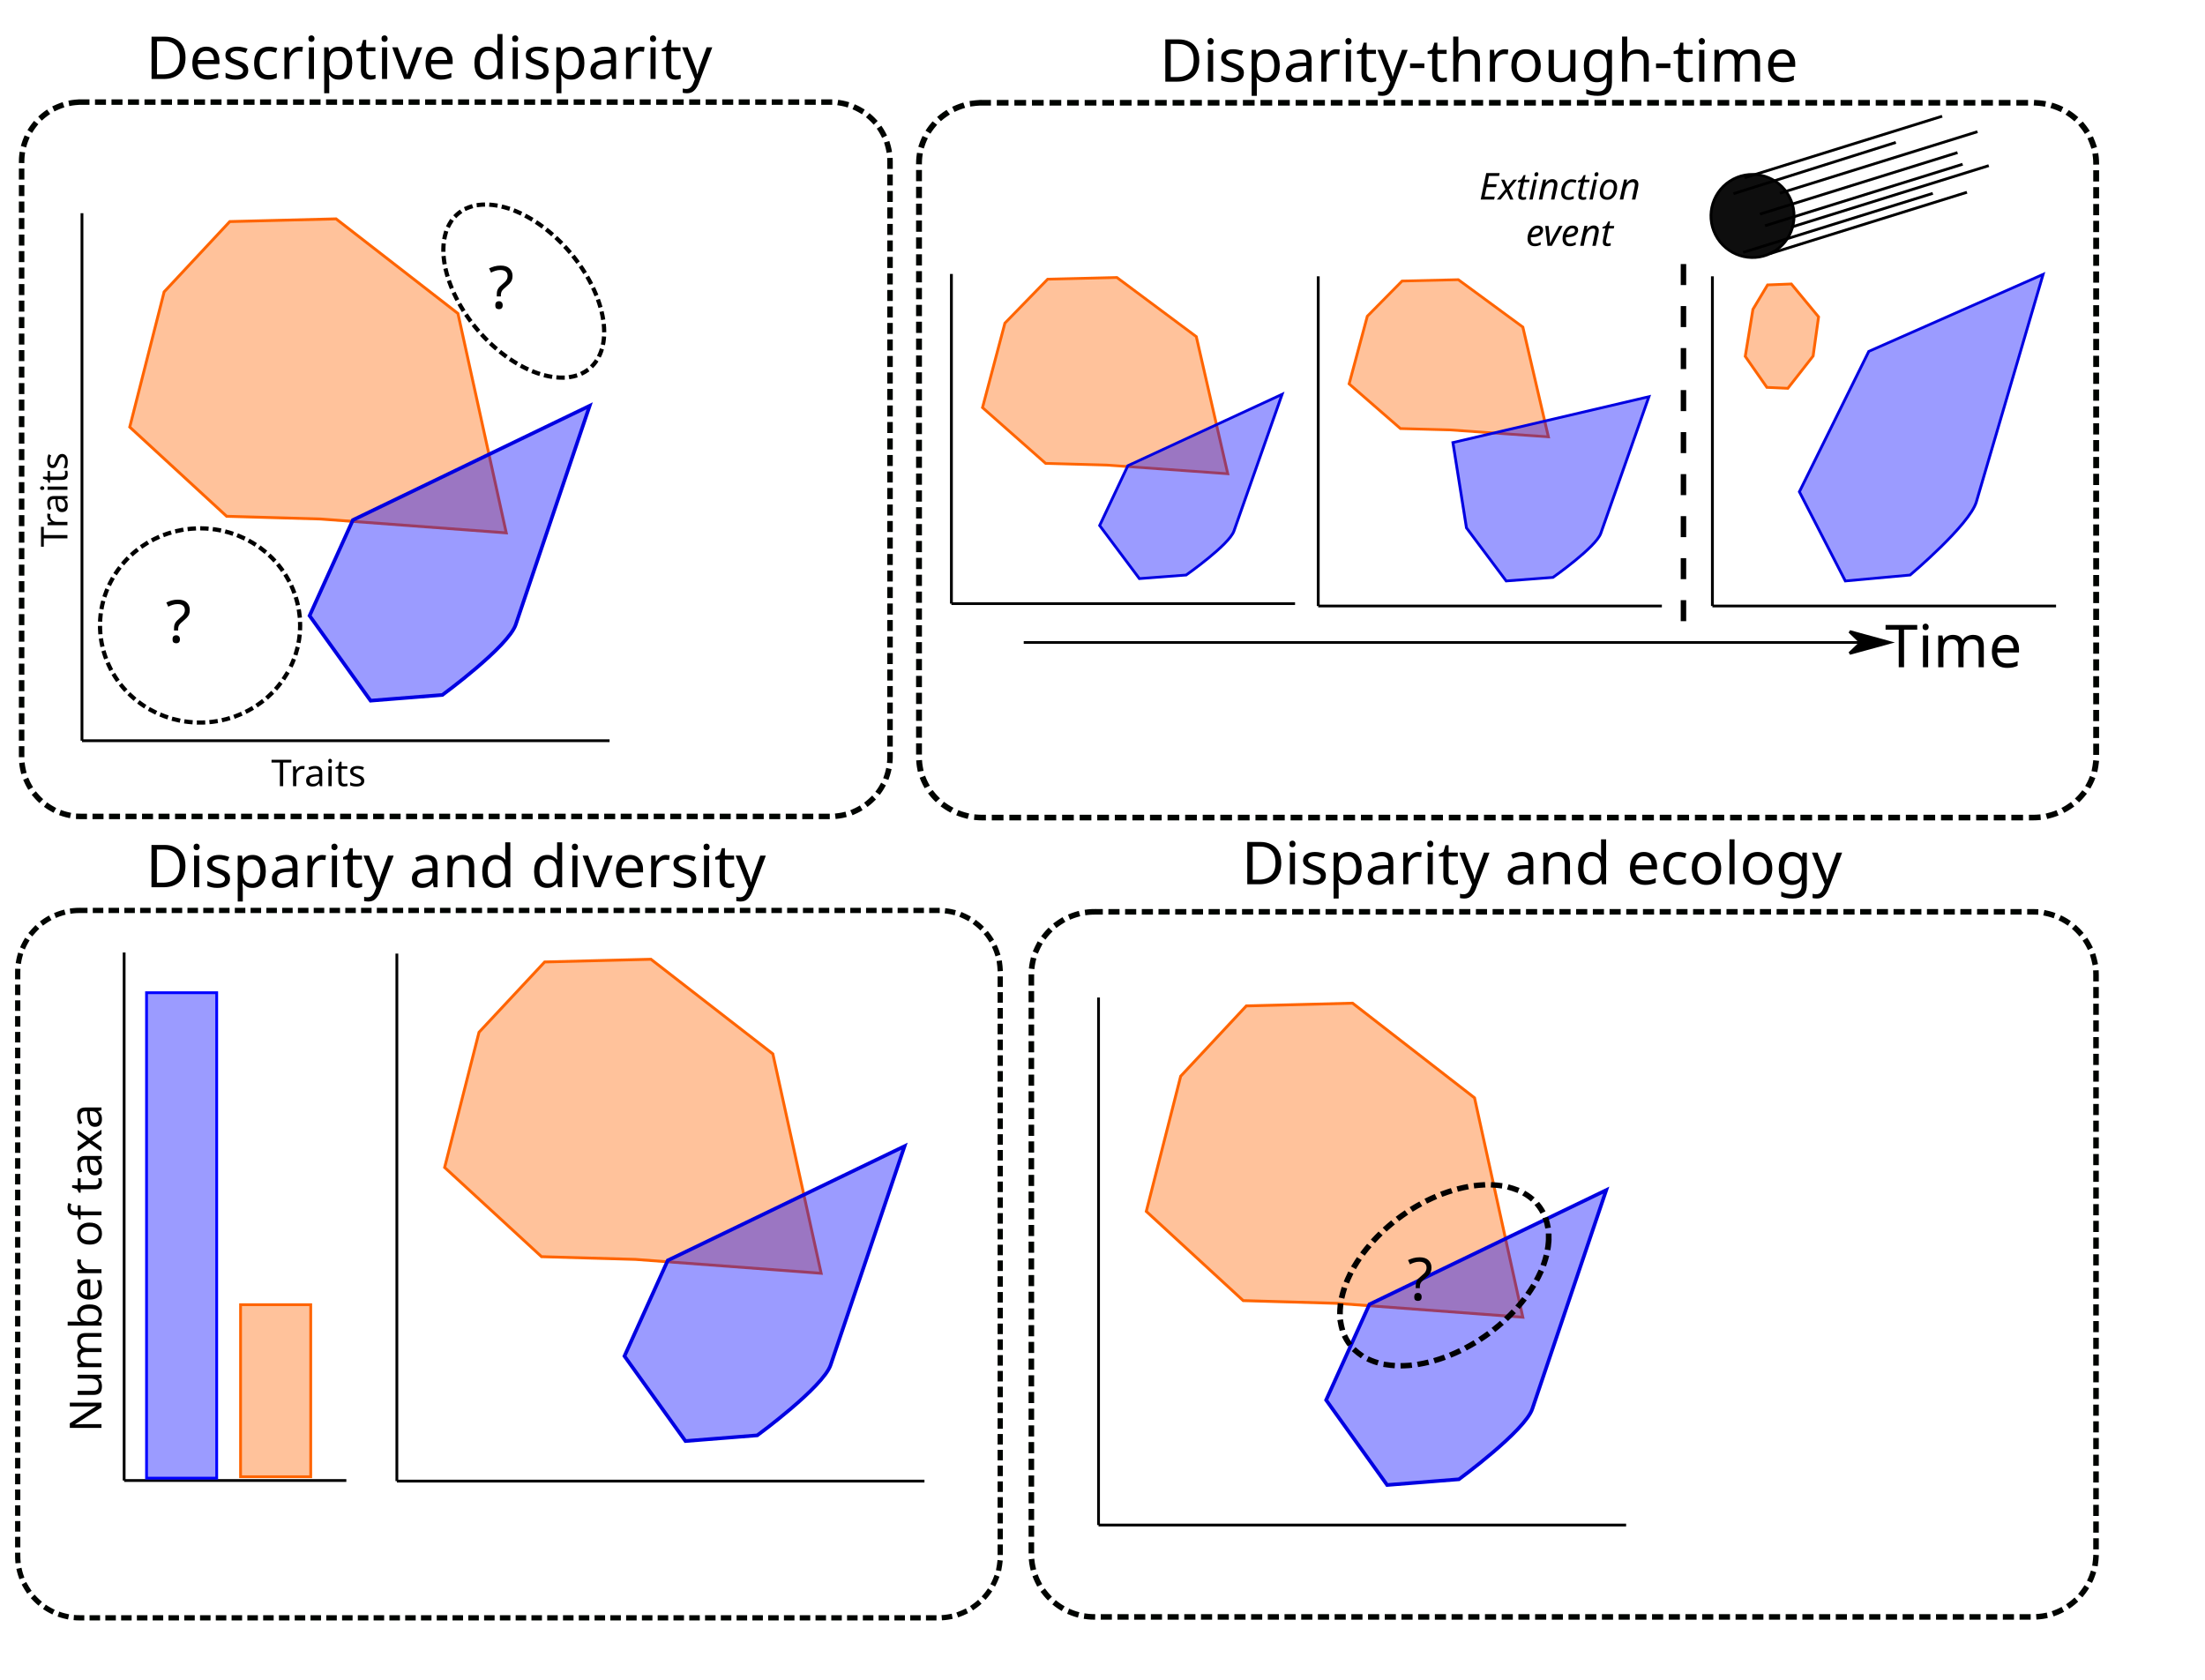
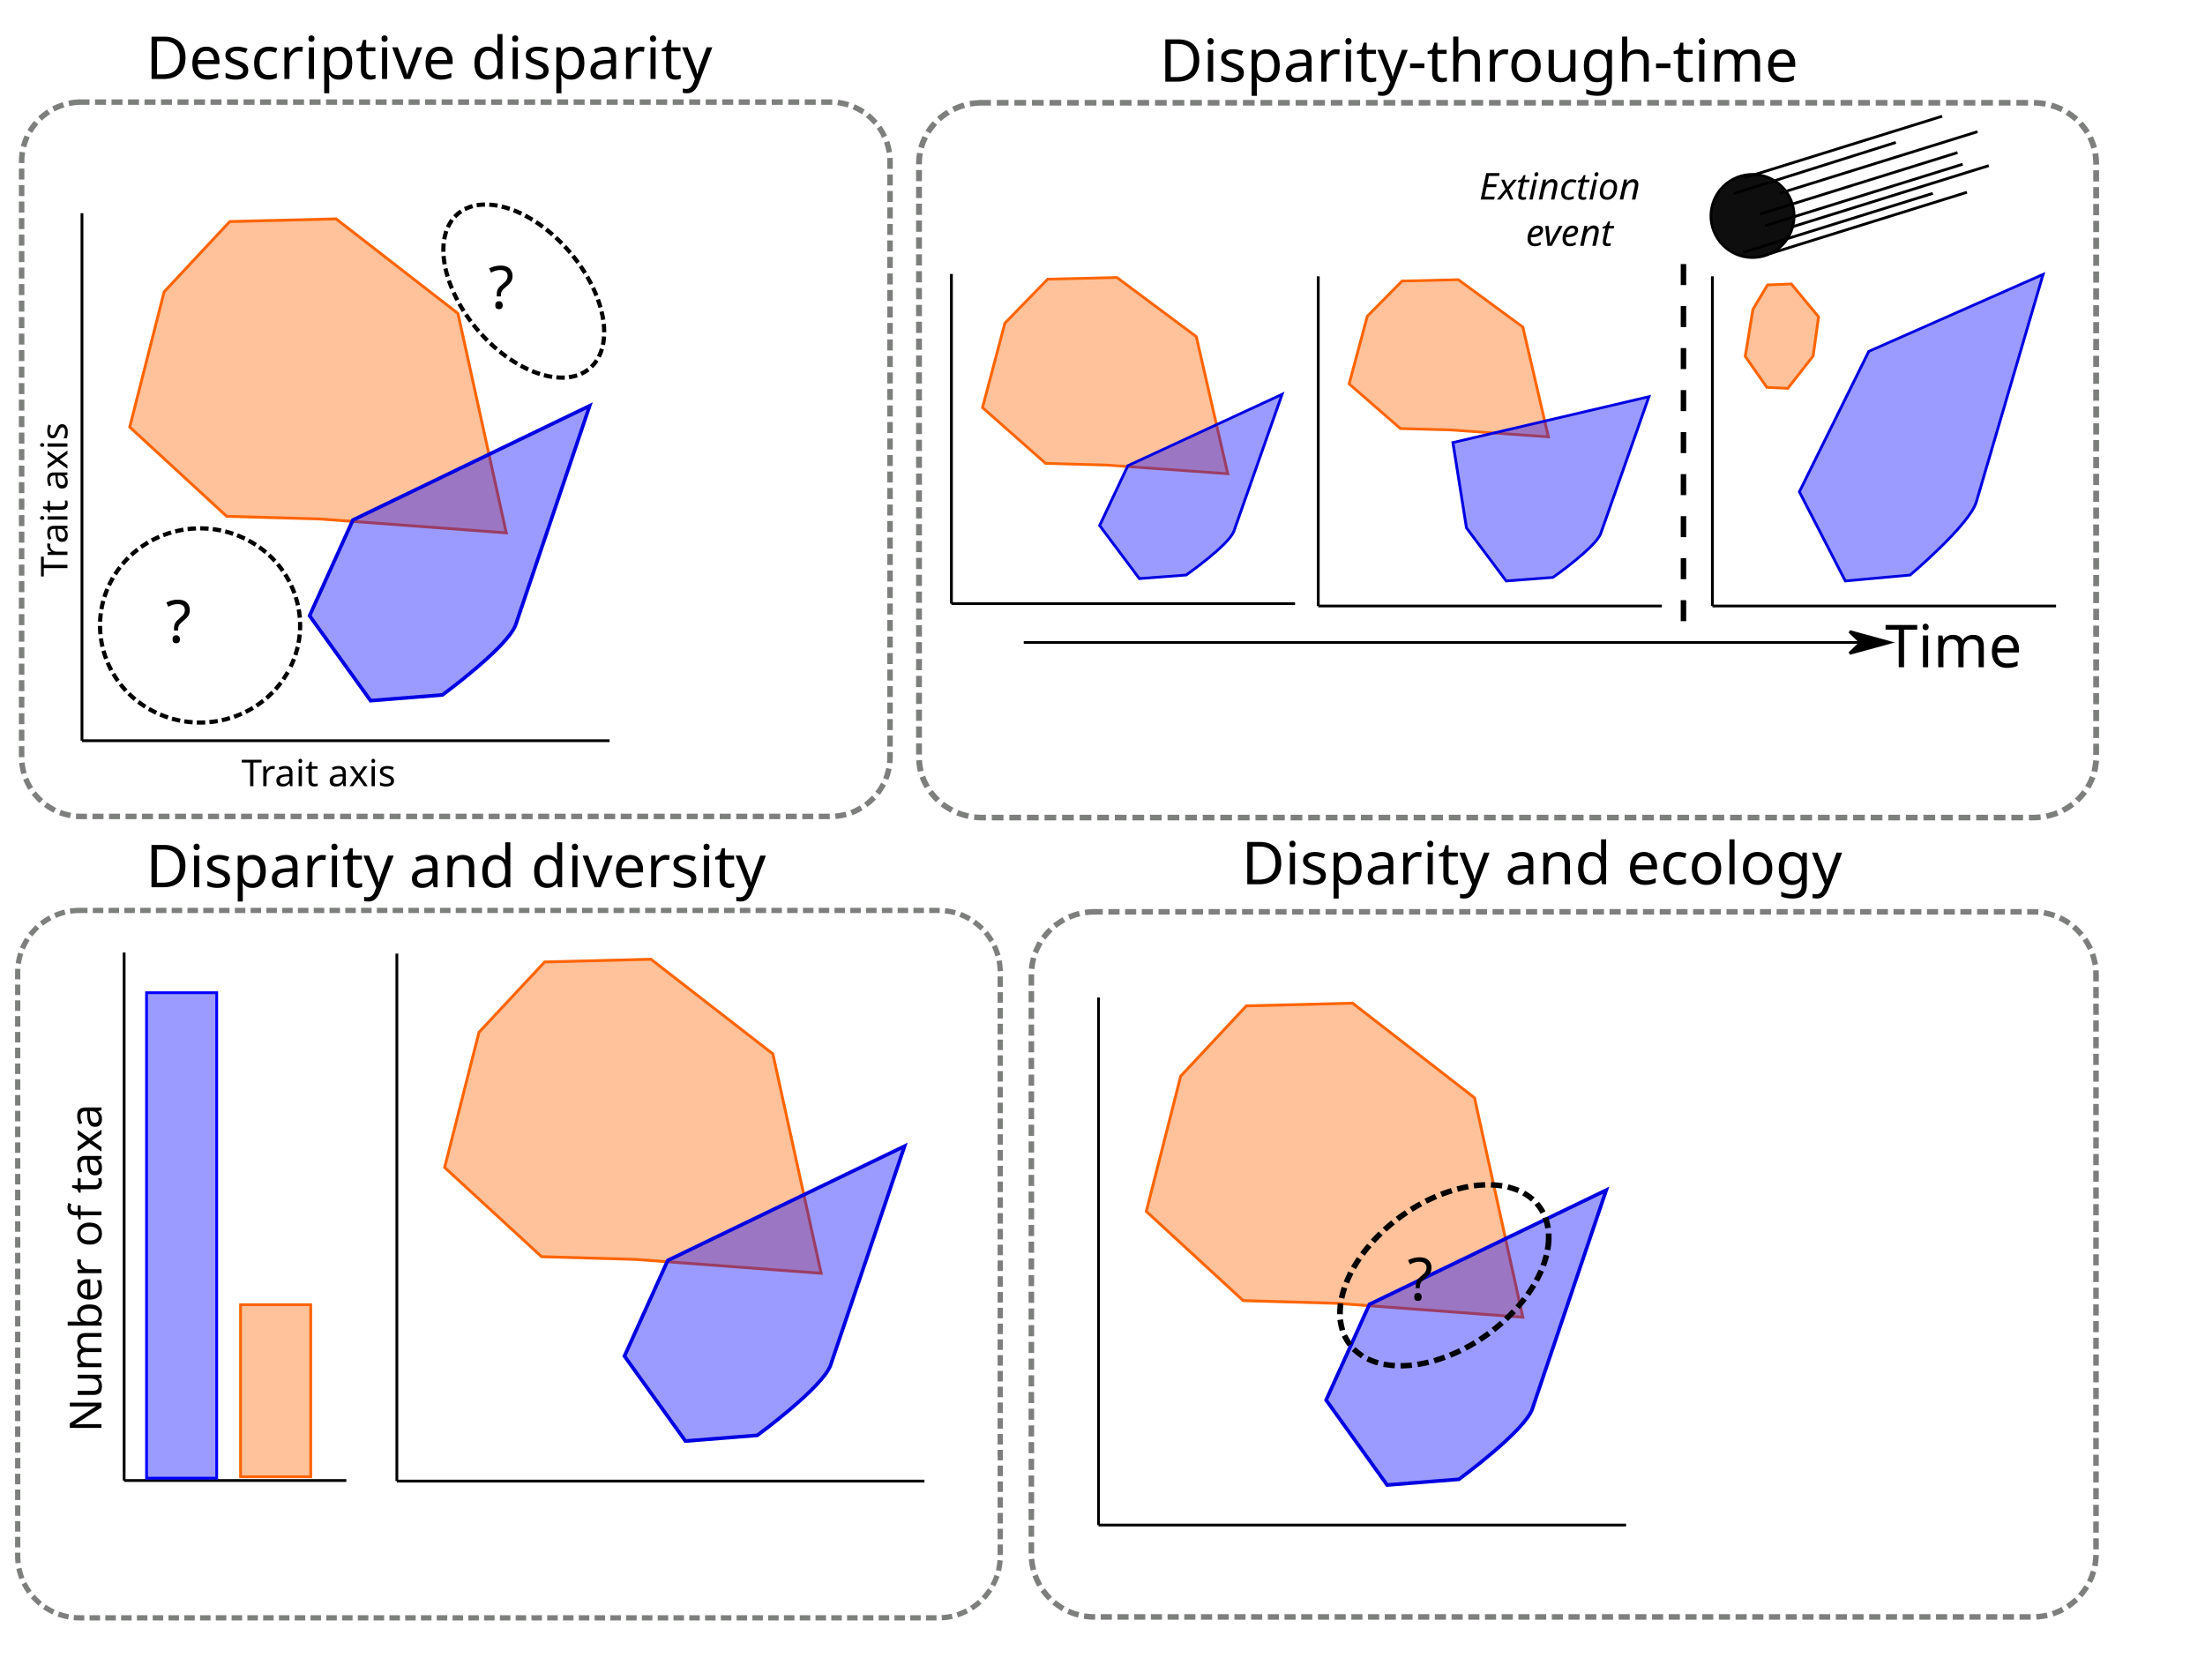
<svg xmlns="http://www.w3.org/2000/svg" width="210mm" height="160mm" viewBox="0 0 210 160" version="1.1" id="svg8">
  <defs id="defs2">
    <marker orient="auto" refY="0" refX="0" id="Arrow1Lend" style="overflow:visible">
      <path id="path1216" d="M 0,0 5,-5 -12.5,0 5,5 Z" style="fill:#000000;fill-opacity:1;fill-rule:evenodd;stroke:#000000;stroke-width:1pt;stroke-opacity:1" transform="matrix(-0.8,0,0,-0.8,-10,0)" />
    </marker>
  </defs>
  <g id="layer1" style="display:inline" transform="translate(0,-137)">
    <g id="g935" transform="translate(-5.55625,-11.67149)">
      <g transform="translate(-5.078121,5.61266)" id="g897">
        <g id="g836" transform="translate(-14.16529,101.8297)">
          <path id="path817" d="M 32.607,111.782 V 61.536" style="fill:none;fill-rule:evenodd;stroke:#000000;stroke-width:0.265px;stroke-linecap:butt;stroke-linejoin:miter;stroke-opacity:1" />
          <path id="path817-7" d="M 32.607,111.782 H 82.854" style="fill:none;fill-rule:evenodd;stroke:#000000;stroke-width:0.265px;stroke-linecap:butt;stroke-linejoin:miter;stroke-opacity:1" />
        </g>
        <path style="fill:#ff6400;fill-opacity:0.392;fill-rule:evenodd;stroke:#ff6400;stroke-width:0.274px;stroke-linecap:butt;stroke-linejoin:miter;stroke-opacity:1" d="m 26.266,170.859 -3.275,12.877 9.229,8.499 8.931,0.258 17.697,1.322 -4.598,-20.895 -11.611,-9.014 -10.122,0.258 z" id="path878" />
        <path style="fill:#0000ff;fill-opacity:0.392;fill-rule:evenodd;stroke:#0000e1;stroke-width:0.347px;stroke-linecap:butt;stroke-linejoin:miter;stroke-opacity:1" d="m 66.794,181.71 -22.552,10.881 -4.124,9.115 5.809,8.091 6.838,-0.544 c 0,0 6.276,-4.596 6.99,-6.707 7.039,-20.836 7.039,-20.836 7.039,-20.836 z" id="path890" />
      </g>
    </g>
    <g transform="matrix(0.7878351,0,0,0.7559202,147.0521,40.64982)" id="g935-8-76" />
    <text xml:space="preserve" style="font-style:normal;font-weight:normal;font-size:3.528px;line-height:125%;font-family:sans-serif;text-align:center;letter-spacing:0px;word-spacing:0px;text-anchor:middle;fill:#000000;fill-opacity:1;stroke:none;stroke-width:0.265px;stroke-linecap:butt;stroke-linejoin:miter;stroke-opacity:1" x="32.635" y="211.884" id="text2127">
-       <tspan id="tspan2125" x="32.635" y="211.884" style="stroke-width:0.265px">Traits</tspan>
+       <tspan id="tspan2125" x="32.635" y="211.884" style="stroke-width:0.265px">Trait axis</tspan>
    </text>
    <text xml:space="preserve" style="font-style:normal;font-weight:normal;font-size:3.528px;line-height:125%;font-family:sans-serif;text-align:center;letter-spacing:0px;word-spacing:0px;text-anchor:middle;display:inline;fill:#000000;fill-opacity:1;stroke:none;stroke-width:0.265px;stroke-linecap:butt;stroke-linejoin:miter;stroke-opacity:1" x="-182.3" y="6.42" id="text2127-4" transform="rotate(-90)">
-       <tspan id="tspan2125-1" x="-182.3" y="6.42" style="stroke-width:0.265px">Traits</tspan>
+       <tspan id="tspan2125-1" x="-182.3" y="6.42" style="stroke-width:0.265px">Trait axis</tspan>
    </text>
  </g>
  <g id="layer3" transform="translate(0,-137)" style="display:inline">
    <g transform="translate(28.66399,63.86472)" style="display:inline" id="g935-4">
      <g transform="translate(-5.639387,4.303039)" id="g897-6">
        <g id="g836-0" transform="translate(-14.16529,98.12551)">
          <g id="g1020" transform="translate(0.6199573,0.1870887)">
            <g transform="translate(-0.5345391,-0.8018086)" id="g1956">
              <path id="path817-3-3" d="M 2.878,112.34 V 62.047" style="display:inline;fill:none;fill-rule:evenodd;stroke:#000000;stroke-width:0.265;stroke-linecap:butt;stroke-linejoin:miter;stroke-miterlimit:4;stroke-dasharray:none;stroke-opacity:1" />
              <path id="path817-7-2-8" d="M 2.878,112.34 H 24.039" style="display:inline;fill:none;fill-rule:evenodd;stroke:#000000;stroke-width:0.265;stroke-linecap:butt;stroke-linejoin:miter;stroke-miterlimit:4;stroke-dasharray:none;stroke-opacity:1" />
            </g>
            <rect y="65.076" x="4.477" height="46.238" width="6.682" id="rect1958" style="opacity:1;fill:#0000ff;fill-opacity:0.392;stroke:#0000ff;stroke-width:0.265;stroke-linecap:square;stroke-linejoin:miter;stroke-miterlimit:4;stroke-dasharray:none;stroke-dashoffset:0;stroke-opacity:1" />
            <rect y="94.793" x="13.431" height="16.387" width="6.682" id="rect1958-1" style="display:inline;opacity:1;fill:#ff6400;fill-opacity:0.392;stroke:#ff6400;stroke-width:0.265;stroke-linecap:square;stroke-linejoin:miter;stroke-miterlimit:4;stroke-dasharray:none;stroke-dashoffset:0;stroke-opacity:1" />
          </g>
          <text xml:space="preserve" style="font-style:normal;font-weight:normal;font-size:3.528px;line-height:125%;font-family:sans-serif;text-align:center;letter-spacing:0px;word-spacing:0px;text-anchor:middle;fill:#000000;fill-opacity:1;stroke:none;stroke-width:0.265px;stroke-linecap:butt;stroke-linejoin:miter;stroke-opacity:1" x="-86.444" y="0.805" id="text1977" transform="rotate(-90)">
            <tspan id="tspan1975" x="-86.444" y="0.805" style="font-size:4.233px;stroke-width:0.265px">Number of taxa</tspan>
          </text>
          <text xml:space="preserve" style="font-style:normal;font-weight:normal;font-size:3.528px;line-height:125%;font-family:sans-serif;text-align:center;letter-spacing:0px;word-spacing:0px;text-anchor:middle;display:inline;fill:#000000;fill-opacity:1;stroke:none;stroke-width:0.265px;stroke-linecap:butt;stroke-linejoin:miter;stroke-opacity:1" x="39.591" y="55.221" id="text1981">
            <tspan id="tspan1979" x="39.591" y="55.221" style="font-size:5.644px;stroke-width:0.265px">Disparity and diversity</tspan>
          </text>
-           <rect style="opacity:1;fill:none;fill-opacity:0.392;stroke:#000400;stroke-width:0.501;stroke-linecap:square;stroke-linejoin:miter;stroke-miterlimit:4;stroke-dasharray:0.501, 1.002;stroke-dashoffset:0;stroke-opacity:1" id="rect2212" width="93.572" height="67.38" x="-7.173" y="57.424" ry="5.897" />
+           <rect style="opacity:1;fill:none;fill-opacity:0.392;stroke:#000400;stroke-width:0.501;stroke-linecap:square;stroke-linejoin:miter;stroke-miterlimit:4;stroke-dasharray:0.501, 1.002;stroke-dashoffset:0;stroke-opacity:0.508" id="rect2212" width="93.572" height="67.38" x="-7.173" y="57.424" ry="5.897" />
          <flowRoot xml:space="preserve" id="flowRoot2214" style="font-style:normal;font-weight:normal;font-size:13.333px;line-height:125%;font-family:sans-serif;text-align:center;letter-spacing:0px;word-spacing:0px;text-anchor:middle;fill:#000000;fill-opacity:1;stroke:none;stroke-width:1px;stroke-linecap:butt;stroke-linejoin:miter;stroke-opacity:1" transform="matrix(0.2645833,0,0,0.2645833,-5.304628,-166.4804)">
            <flowRegion id="flowRegion2216">
              <rect id="rect2218" width="272.943" height="45.255" x="32.527" y="1060.294" />
            </flowRegion>
            <flowPara id="flowPara2220" style="font-style:italic;font-variant:normal;font-weight:normal;font-stretch:normal;font-family:sans-serif;-inkscape-font-specification:'sans-serif Italic'">Is there a link between taxonomic diversity and disparity?</flowPara>
          </flowRoot>
        </g>
        <g id="g1013" transform="translate(-4.791746,1.870887)">
          <path style="display:inline;fill:none;fill-rule:evenodd;stroke:#000000;stroke-width:0.265px;stroke-linecap:butt;stroke-linejoin:miter;stroke-opacity:1" d="M 33.729,109.911 V 59.665" id="path817-3" transform="translate(-14.16529,98.12551)" />
          <path style="display:inline;fill:none;fill-rule:evenodd;stroke:#000000;stroke-width:0.265px;stroke-linecap:butt;stroke-linejoin:miter;stroke-opacity:1" d="M 33.729,109.911 H 83.976" id="path817-7-2" transform="translate(-14.16529,98.12551)" />
          <path id="path878-6" d="m 27.388,165.284 -3.275,12.877 9.229,8.499 8.931,0.258 17.697,1.322 -4.598,-20.895 -11.611,-9.014 -10.122,0.258 z" style="fill:#ff6400;fill-opacity:0.392;fill-rule:evenodd;stroke:#ff6400;stroke-width:0.274px;stroke-linecap:butt;stroke-linejoin:miter;stroke-opacity:1" />
          <path id="path890-9" d="m 67.916,176.135 -22.552,10.881 -4.124,9.115 5.809,8.091 6.838,-0.544 c 0,0 6.276,-4.596 6.99,-6.707 7.039,-20.836 7.039,-20.836 7.039,-20.836 z" style="fill:#0000ff;fill-opacity:0.392;fill-rule:evenodd;stroke:#0000e1;stroke-width:0.347px;stroke-linecap:butt;stroke-linejoin:miter;stroke-opacity:1" />
        </g>
      </g>
    </g>
  </g>
  <g id="g1855" style="display:inline" transform="translate(0,-137)">
    <g id="g1835" transform="matrix(0.7878351,0,0,0.7559202,147.0521,40.64982)" />
    <path d="m 27.306,201.2 a 9.528,9.248 0 0 1 -12.955,3.418 9.528,9.248 0 0 1 -3.617,-12.549 9.528,9.248 0 0 1 12.903,-3.602 9.528,9.248 0 0 1 3.805,12.496" id="path1837" style="display:inline;opacity:1;fill:none;fill-opacity:0.943;stroke:#000000;stroke-width:0.4;stroke-linecap:square;stroke-linejoin:miter;stroke-miterlimit:4;stroke-dasharray:0.4, 0.8;stroke-dashoffset:0;stroke-opacity:1" />
    <path d="m 74.222,-152.731 a 5.744,9.674 0 0 1 -7.81,3.576 5.744,9.674 0 0 1 -2.18,-13.128 5.744,9.674 0 0 1 7.778,-3.768 5.744,9.674 0 0 1 2.294,13.073" id="path1839" style="display:inline;opacity:1;fill:none;fill-opacity:0.943;stroke:#000000;stroke-width:0.4;stroke-linecap:square;stroke-linejoin:miter;stroke-miterlimit:4;stroke-dasharray:0.4, 0.8;stroke-dashoffset:0;stroke-opacity:1" transform="rotate(139.4279)" />
    <text id="text1845" y="198.193" x="19.294" style="font-style:normal;font-weight:normal;font-size:3.528px;line-height:125%;font-family:sans-serif;text-align:center;letter-spacing:0px;word-spacing:0px;text-anchor:middle;fill:#000000;fill-opacity:1;stroke:none;stroke-width:0.265px;stroke-linecap:butt;stroke-linejoin:miter;stroke-opacity:1" xml:space="preserve">
      <tspan style="font-size:5.644px;stroke-width:0.265px" y="198.193" x="19.294" id="tspan1843">?</tspan>
    </text>
    <text id="text1849" y="166.377" x="50.032" style="font-style:normal;font-weight:normal;font-size:3.528px;line-height:125%;font-family:sans-serif;text-align:center;letter-spacing:0px;word-spacing:0px;text-anchor:middle;fill:#000000;fill-opacity:1;stroke:none;stroke-width:0.265px;stroke-linecap:butt;stroke-linejoin:miter;stroke-opacity:1" xml:space="preserve">
      <tspan style="font-size:5.644px;stroke-width:0.265px" y="166.377" x="50.032" id="tspan1847">?</tspan>
    </text>
-     <rect style="opacity:1;fill:none;fill-opacity:0.392;stroke:#000400;stroke-width:0.524;stroke-linecap:square;stroke-linejoin:miter;stroke-miterlimit:4;stroke-dasharray:0.524, 1.048;stroke-dashoffset:0;stroke-opacity:1" id="rect2119" width="82.706" height="68.04" x="2.059" y="146.725" ry="5.677" />
+     <rect style="opacity:1;fill:none;fill-opacity:0.392;stroke:#000400;stroke-width:0.524;stroke-linecap:square;stroke-linejoin:miter;stroke-miterlimit:4;stroke-dasharray:0.524, 1.048;stroke-dashoffset:0;stroke-opacity:0.508" id="rect2119" width="82.706" height="68.04" x="2.059" y="146.725" ry="5.677" />
    <text xml:space="preserve" style="font-style:normal;font-weight:normal;font-size:3.528px;line-height:125%;font-family:sans-serif;text-align:center;letter-spacing:0px;word-spacing:0px;text-anchor:middle;display:inline;fill:#000000;fill-opacity:1;stroke:none;stroke-width:0.265px;stroke-linecap:butt;stroke-linejoin:miter;stroke-opacity:1" x="43.157" y="144.525" id="text2123-8">
      <tspan id="tspan2121-8" x="43.157" y="144.525" style="font-size:5.644px;stroke-width:0.265px">Descriptive disparity</tspan>
    </text>
    <flowRoot xml:space="preserve" id="flowRoot2147-3" style="font-style:normal;font-weight:normal;font-size:13.333px;line-height:125%;font-family:sans-serif;text-align:center;letter-spacing:0px;word-spacing:0px;text-anchor:middle;display:inline;fill:#000000;fill-opacity:1;stroke:none;stroke-width:1px;stroke-linecap:butt;stroke-linejoin:miter;stroke-opacity:1" transform="matrix(0.2645833,0,0,0.2645833,-1.118927,1.167313)">
      <flowRegion id="flowRegion2149-5">
        <rect id="rect2151-2" width="92" height="170" x="228" y="610.52" />
      </flowRegion>
      <flowPara id="flowPara2153-2" style="font-style:italic;font-variant:normal;font-weight:normal;font-stretch:normal;font-family:sans-serif;-inkscape-font-specification:'sans-serif Italic'">Do the two groups have a different disparity?</flowPara>
      <flowPara id="flowPara2157-6" style="font-style:italic;font-variant:normal;font-weight:normal;font-stretch:normal;font-family:sans-serif;-inkscape-font-specification:'sans-serif Italic'">Why are there no taxa in some regions (circled)?</flowPara>
    </flowRoot>
  </g>
  <g id="layer5" transform="translate(28.66399,-74.25781)" style="display:inline">
    <g transform="translate(62.59466,0.2938991)" style="display:inline" id="g935-5">
      <g transform="translate(-5.078121,5.61266)" id="g897-35">
        <g id="g836-4" transform="translate(-14.16529,101.8297)">
          <path id="path817-36" d="M 32.607,111.782 V 61.536" style="fill:none;fill-rule:evenodd;stroke:#000000;stroke-width:0.265px;stroke-linecap:butt;stroke-linejoin:miter;stroke-opacity:1" />
          <path id="path817-7-59" d="M 32.607,111.782 H 82.854" style="fill:none;fill-rule:evenodd;stroke:#000000;stroke-width:0.265px;stroke-linecap:butt;stroke-linejoin:miter;stroke-opacity:1" />
        </g>
        <path style="fill:#ff6400;fill-opacity:0.392;fill-rule:evenodd;stroke:#ff6400;stroke-width:0.274px;stroke-linecap:butt;stroke-linejoin:miter;stroke-opacity:1" d="m 26.266,170.859 -3.275,12.877 9.229,8.499 8.931,0.258 17.697,1.322 -4.598,-20.895 -11.611,-9.014 -10.122,0.258 z" id="path878-5" />
        <path style="fill:#0000ff;fill-opacity:0.392;fill-rule:evenodd;stroke:#0000e1;stroke-width:0.347px;stroke-linecap:butt;stroke-linejoin:miter;stroke-opacity:1" d="m 66.794,181.71 -22.552,10.881 -4.124,9.115 5.809,8.091 6.838,-0.544 c 0,0 6.276,-4.596 6.99,-6.707 7.039,-20.836 7.039,-20.836 7.039,-20.836 z" id="path890-4" />
      </g>
    </g>
    <path transform="matrix(0.795082,-0.606502,0.6440191,0.7650094,0,0)" d="m -33.142,225.411 a 11.15,6.981 0 0 1 -15.161,2.581 11.15,6.981 0 0 1 -4.232,-9.473 11.15,6.981 0 0 1 15.099,-2.719 11.15,6.981 0 0 1 4.453,9.433" id="path1841" style="display:inline;opacity:1;fill:none;fill-opacity:0.943;stroke:#000000;stroke-width:0.529;stroke-linecap:square;stroke-linejoin:miter;stroke-miterlimit:4;stroke-dasharray:0.529, 1.059;stroke-dashoffset:0;stroke-opacity:1" />
    <text id="text1853" y="198.091" x="108.89" style="font-style:normal;font-weight:normal;font-size:3.528px;line-height:125%;font-family:sans-serif;text-align:center;letter-spacing:0px;word-spacing:0px;text-anchor:middle;fill:#000000;fill-opacity:1;stroke:none;stroke-width:0.265px;stroke-linecap:butt;stroke-linejoin:miter;stroke-opacity:1" xml:space="preserve">
      <tspan style="font-size:5.644px;stroke-width:0.265px" y="198.091" x="108.89" id="tspan1851">?</tspan>
    </text>
    <text xml:space="preserve" style="font-style:normal;font-weight:normal;font-size:3.528px;line-height:125%;font-family:sans-serif;text-align:center;letter-spacing:0px;word-spacing:0px;text-anchor:middle;fill:#000000;fill-opacity:1;stroke:none;stroke-width:0.265px;stroke-linecap:butt;stroke-linejoin:miter;stroke-opacity:1" x="120.472" y="158.487" id="text2042">
      <tspan id="tspan2040" x="120.472" y="158.487" style="font-size:5.644px;stroke-width:0.265px">Disparity and ecology</tspan>
    </text>
-     <rect style="opacity:1;fill:none;fill-opacity:0.392;stroke:#000400;stroke-width:0.53;stroke-linecap:square;stroke-linejoin:miter;stroke-miterlimit:4;stroke-dasharray:0.53, 1.061;stroke-dashoffset:0;stroke-opacity:1" id="rect2222" width="101.397" height="67.16" x="69.56" y="161.109" ry="6.011" />
+     <rect style="opacity:1;fill:none;fill-opacity:0.392;stroke:#000400;stroke-width:0.53;stroke-linecap:square;stroke-linejoin:miter;stroke-miterlimit:4;stroke-dasharray:0.53, 1.061;stroke-dashoffset:0;stroke-opacity:0.508" id="rect2222" width="101.397" height="67.16" x="69.56" y="161.109" ry="6.011" />
    <flowRoot xml:space="preserve" id="flowRoot2224" style="font-style:italic;font-variant:normal;font-weight:normal;font-stretch:normal;font-size:13.333px;line-height:125%;font-family:sans-serif;-inkscape-font-specification:'sans-serif Italic';text-align:center;letter-spacing:0px;word-spacing:0px;text-anchor:middle;fill:#000000;fill-opacity:1;stroke:none;stroke-width:1px;stroke-linecap:butt;stroke-linejoin:miter;stroke-opacity:1" transform="matrix(0.2645833,0,0,0.2645833,-32.58734,-53.38776)">
      <flowRegion id="flowRegion2226" style="font-style:italic;font-variant:normal;font-weight:normal;font-stretch:normal;font-family:sans-serif;-inkscape-font-specification:'sans-serif Italic'">
        <rect id="rect2228" width="137.179" height="189.505" x="612.354" y="896.246" style="font-style:italic;font-variant:normal;font-weight:normal;font-stretch:normal;font-family:sans-serif;-inkscape-font-specification:'sans-serif Italic'" />
      </flowRegion>
      <flowPara id="flowPara2230">How much do the groups overlap?</flowPara>
      <flowPara id="flowPara2232">How are the two groups interacting?</flowPara>
    </flowRoot>
  </g>
  <g id="layer2" transform="matrix(0.7878351,0,0,0.7559202,147.0521,-96.35018)" style="display:inline">
    <g transform="matrix(0.8267682,0,0,0.8267682,-82.69108,22.27421)" id="g935-8" style="stroke-width:0.041;stroke-miterlimit:4;stroke-dasharray:none">
      <g transform="translate(-5.078121,5.61266)" id="g897-3" style="stroke-width:0.041;stroke-miterlimit:4;stroke-dasharray:none">
        <g id="g836-9" transform="translate(-14.16529,101.8297)" style="stroke-width:0.041;stroke-miterlimit:4;stroke-dasharray:none">
          <path id="path817-0" d="M 32.607,111.782 V 61.536" style="fill:none;fill-rule:evenodd;stroke:#000000;stroke-width:0.415;stroke-linecap:butt;stroke-linejoin:miter;stroke-miterlimit:4;stroke-dasharray:none;stroke-opacity:1" />
          <path id="path817-7-5" d="M 32.607,111.782 H 82.854" style="fill:none;fill-rule:evenodd;stroke:#000000;stroke-width:0.415;stroke-linecap:butt;stroke-linejoin:miter;stroke-miterlimit:4;stroke-dasharray:none;stroke-opacity:1" />
        </g>
        <path style="fill:#ff6400;fill-opacity:0.392;fill-rule:evenodd;stroke:#ff6400;stroke-width:0.415;stroke-linecap:butt;stroke-linejoin:miter;stroke-miterlimit:4;stroke-dasharray:none;stroke-opacity:1" d="m 26.266,170.859 -3.275,12.877 9.229,8.499 8.931,0.258 17.697,1.322 -4.598,-20.895 -11.611,-9.014 -10.122,0.258 z" id="path878-2" />
        <path style="fill:#0000ff;fill-opacity:0.392;fill-rule:evenodd;stroke:#0000e1;stroke-width:0.415;stroke-linecap:butt;stroke-linejoin:miter;stroke-miterlimit:4;stroke-dasharray:none;stroke-opacity:1" d="m 66.794,181.71 -22.552,10.881 -4.124,9.115 5.809,8.091 6.838,-0.544 c 0,0 6.276,-4.596 6.99,-6.707 7.039,-20.836 7.039,-20.836 7.039,-20.836 z" id="path890-2" />
      </g>
    </g>
    <g transform="matrix(0.8267682,0,0,0.8267682,-38.34749,22.5724)" id="g935-8-7" style="stroke-width:0.083;stroke-miterlimit:4;stroke-dasharray:none">
      <g transform="translate(-5.078121,5.61266)" id="g897-3-0" style="stroke-width:0.083;stroke-miterlimit:4;stroke-dasharray:none">
        <g id="g836-9-3" transform="translate(-14.16529,101.8297)" style="stroke-width:0.041;stroke-miterlimit:4;stroke-dasharray:none">
          <path id="path817-0-9" d="M 32.607,111.782 V 61.536" style="fill:none;fill-rule:evenodd;stroke:#000000;stroke-width:0.415;stroke-linecap:butt;stroke-linejoin:miter;stroke-miterlimit:4;stroke-dasharray:none;stroke-opacity:1" />
          <path id="path817-7-5-8" d="M 32.607,111.782 H 82.854" style="fill:none;fill-rule:evenodd;stroke:#000000;stroke-width:0.415;stroke-linecap:butt;stroke-linejoin:miter;stroke-miterlimit:4;stroke-dasharray:none;stroke-opacity:1" />
        </g>
        <path style="fill:#ff6400;fill-opacity:0.392;fill-rule:evenodd;stroke:#ff6400;stroke-width:0.415;stroke-linecap:butt;stroke-linejoin:miter;stroke-miterlimit:4;stroke-dasharray:none;stroke-opacity:1" d="m 25.622,169.448 -2.661,10.313 7.499,6.807 7.257,0.206 14.379,1.059 -3.736,-16.735 -9.434,-7.219 -8.225,0.206 z" id="path878-2-6" />
        <path style="fill:#0000ff;fill-opacity:0.392;fill-rule:evenodd;stroke:#0000e1;stroke-width:0.415;stroke-linecap:butt;stroke-linejoin:miter;stroke-miterlimit:4;stroke-dasharray:none;stroke-opacity:1" d="m 66.794,181.71 -28.658,6.991 1.982,13.004 5.809,8.091 6.838,-0.544 c 0,0 6.276,-4.596 6.99,-6.707 z" id="path890-2-5" />
      </g>
    </g>
    <g transform="matrix(0.8267682,0,0,0.8267682,5.104926,27.21277)" id="g897-3-2" style="stroke-width:0.041;stroke-miterlimit:4;stroke-dasharray:none">
      <g id="g836-9-7" transform="translate(-14.16529,101.8297)" style="stroke-width:0.041;stroke-miterlimit:4;stroke-dasharray:none">
        <path id="path817-0-0" d="M 32.607,111.782 V 61.536" style="fill:none;fill-rule:evenodd;stroke:#000000;stroke-width:0.415;stroke-linecap:butt;stroke-linejoin:miter;stroke-miterlimit:4;stroke-dasharray:none;stroke-opacity:1" />
        <path id="path817-7-5-3" d="M 32.607,111.782 H 82.854" style="fill:none;fill-rule:evenodd;stroke:#000000;stroke-width:0.415;stroke-linecap:butt;stroke-linejoin:miter;stroke-miterlimit:4;stroke-dasharray:none;stroke-opacity:1" />
      </g>
      <path style="fill:#ff6400;fill-opacity:0.392;fill-rule:evenodd;stroke:#ff6400;stroke-width:0.415;stroke-linecap:butt;stroke-linejoin:miter;stroke-miterlimit:4;stroke-dasharray:none;stroke-opacity:1" d="m 24.367,168.401 -1.123,7.164 3.165,4.728 3.063,0.143 3.694,-4.922 0.798,-5.968 -3.982,-5.015 -3.471,0.143 z" id="path878-2-9" />
      <path style="fill:#0000ff;fill-opacity:0.392;fill-rule:evenodd;stroke:#0000e1;stroke-width:0.415;stroke-linecap:butt;stroke-linejoin:miter;stroke-miterlimit:4;stroke-dasharray:none;stroke-opacity:1" d="m 66.794,163.069 -25.486,11.738 -10.149,21.396 6.717,13.594 9.476,-0.906 c 0,0 8.698,-7.647 9.686,-11.159 z" id="path890-2-9" />
    </g>
    <path style="fill:none;fill-rule:evenodd;stroke:#000000;stroke-width:0.662;stroke-linecap:butt;stroke-linejoin:miter;stroke-miterlimit:4;stroke-dasharray:2.647, 2.647;stroke-dashoffset:0;stroke-opacity:1" d="m 16.853,160.733 v 47.207" id="path1119" />
    <g id="g1196" transform="matrix(0.8853751,0.4845045,-0.4460454,0.8853751,86.43284,10.46176)" style="stroke-width:0.343;stroke-miterlimit:4;stroke-dasharray:none">
      <path d="m 14.462,159.967 a 5.022,5.235 0 0 1 -6.829,1.935 5.022,5.235 0 0 1 -1.906,-7.103 5.022,5.235 0 0 1 6.801,-2.039 5.022,5.235 0 0 1 2.006,7.073" id="path1123" style="opacity:1;fill:#000000;fill-opacity:0.943;stroke:#000000;stroke-width:0.343;stroke-linecap:square;stroke-linejoin:miter;stroke-miterlimit:4;stroke-dasharray:none;stroke-dashoffset:0;stroke-opacity:1" />
      <path id="path1125" d="M 24.803,135.115 7.112,153.553" style="fill:none;fill-rule:evenodd;stroke:#000000;stroke-width:0.343;stroke-linecap:butt;stroke-linejoin:miter;stroke-miterlimit:4;stroke-dasharray:none;stroke-opacity:1" />
      <path id="path1125-9" d="m 31.73,142.146 -17.691,18.438" style="display:inline;fill:none;fill-rule:evenodd;stroke:#000000;stroke-width:0.343;stroke-linecap:butt;stroke-linejoin:miter;stroke-miterlimit:4;stroke-dasharray:none;stroke-opacity:1" />
      <path id="path1125-1" d="M 28.137,144.267 11.156,161.964" style="display:inline;fill:none;fill-rule:evenodd;stroke:#000000;stroke-width:0.343;stroke-linecap:butt;stroke-linejoin:miter;stroke-miterlimit:4;stroke-dasharray:none;stroke-opacity:1" />
      <path id="path1125-7" d="M 32.57,137.896 14.878,156.334" style="display:inline;fill:none;fill-rule:evenodd;stroke:#000000;stroke-width:0.343;stroke-linecap:butt;stroke-linejoin:miter;stroke-miterlimit:4;stroke-dasharray:none;stroke-opacity:1" />
      <path id="path1125-2" d="m 29.691,139.271 -17.691,18.438" style="display:inline;fill:none;fill-rule:evenodd;stroke:#000000;stroke-width:0.343;stroke-linecap:butt;stroke-linejoin:miter;stroke-miterlimit:4;stroke-dasharray:none;stroke-opacity:1" />
      <path id="path1125-3" d="m 28.492,138.271 -17.691,18.438" style="display:inline;fill:none;fill-rule:evenodd;stroke:#000000;stroke-width:0.343;stroke-linecap:butt;stroke-linejoin:miter;stroke-miterlimit:4;stroke-dasharray:none;stroke-opacity:1" />
      <path id="path1125-6" d="M 21.317,140.75 6.82,155.98" style="display:inline;fill:none;fill-rule:evenodd;stroke:#000000;stroke-width:0.343;stroke-linecap:butt;stroke-linejoin:miter;stroke-miterlimit:4;stroke-dasharray:none;stroke-opacity:1" />
      <path id="path1125-5" d="m 29.451,134.771 -17.691,18.438" style="display:inline;fill:none;fill-rule:evenodd;stroke:#000000;stroke-width:0.343;stroke-linecap:butt;stroke-linejoin:miter;stroke-miterlimit:4;stroke-dasharray:none;stroke-opacity:1" />
    </g>
    <path style="display:inline;fill:none;fill-rule:evenodd;stroke:#000000;stroke-width:0.343;stroke-linecap:butt;stroke-linejoin:miter;stroke-miterlimit:4;stroke-dasharray:none;stroke-dashoffset:0;stroke-opacity:1;marker-end:url(#Arrow1Lend)" d="M -62.899,208.416 H 41.748" id="path1119-5" />
    <text xml:space="preserve" style="font-style:normal;font-weight:normal;font-size:4.571px;line-height:125%;font-family:sans-serif;text-align:center;letter-spacing:0px;word-spacing:0px;text-anchor:middle;fill:#000000;fill-opacity:1;stroke:none;stroke-width:0.343px;stroke-linecap:butt;stroke-linejoin:miter;stroke-opacity:1" x="-5.065" y="134.93" id="text1689" transform="scale(0.9795358,1.020892)">
      <tspan id="tspan1687" x="-5.065" y="134.93" style="font-size:7.314px;stroke-width:0.343px">Disparity-through-time</tspan>
    </text>
    <text xml:space="preserve" style="font-style:normal;font-weight:normal;font-size:4.571px;line-height:125%;font-family:sans-serif;text-align:center;letter-spacing:0px;word-spacing:0px;text-anchor:middle;display:inline;fill:#000000;fill-opacity:1;stroke:none;stroke-width:0.343px;stroke-linecap:butt;stroke-linejoin:miter;stroke-opacity:1" x="6.097" y="149.481" id="text1689-8" transform="scale(0.9795358,1.020892)">
      <tspan x="6.097" y="149.481" style="font-style:italic;font-variant:normal;font-weight:normal;font-stretch:normal;font-size:4.571px;font-family:sans-serif;-inkscape-font-specification:'sans-serif Italic';stroke-width:0.343px" id="tspan1709">Extinction</tspan>
      <tspan x="6.097" y="155.195" style="font-style:italic;font-variant:normal;font-weight:normal;font-stretch:normal;font-size:4.571px;font-family:sans-serif;-inkscape-font-specification:'sans-serif Italic';stroke-width:0.343px" id="tspan1713">event</tspan>
    </text>
-     <rect style="opacity:1;fill:none;fill-opacity:0.392;stroke:#000400;stroke-width:0.708;stroke-linecap:square;stroke-linejoin:miter;stroke-miterlimit:4;stroke-dasharray:0.708, 1.417;stroke-dashoffset:0;stroke-opacity:1" id="rect2044" width="142.3" height="90.069" x="-75.558" y="140.41" ry="7.633" />
+     <rect style="opacity:1;fill:none;fill-opacity:0.392;stroke:#000400;stroke-width:0.708;stroke-linecap:square;stroke-linejoin:miter;stroke-miterlimit:4;stroke-dasharray:0.708, 1.417;stroke-dashoffset:0;stroke-opacity:0.508" id="rect2044" width="142.3" height="90.069" x="-75.558" y="140.41" ry="7.633" />
    <text xml:space="preserve" style="font-style:normal;font-weight:normal;font-size:4.571px;line-height:125%;font-family:sans-serif;text-align:center;letter-spacing:0px;word-spacing:0px;text-anchor:middle;display:inline;fill:#000000;fill-opacity:1;stroke:none;stroke-width:0.343px;stroke-linecap:butt;stroke-linejoin:miter;stroke-opacity:1" x="53.501" y="207.21" id="text1689-9" transform="scale(0.9795358,1.020892)">
      <tspan id="tspan1687-1" x="53.501" y="207.21" style="font-size:7.314px;stroke-width:0.343px">Time</tspan>
    </text>
    <flowRoot xml:space="preserve" id="flowRoot2090" style="font-style:normal;font-weight:normal;font-size:13.333px;line-height:125%;font-family:sans-serif;text-align:center;letter-spacing:0px;word-spacing:0px;text-anchor:middle;fill:#000000;fill-opacity:1;stroke:none;stroke-width:1px;stroke-linecap:butt;stroke-linejoin:miter;stroke-opacity:1" transform="matrix(0.3358359,0,0,0.3500149,-177.3512,-69.77771)">
      <flowRegion id="flowRegion2092">
        <rect id="rect2094" width="297" height="56" x="350" y="801.52" />
      </flowRegion>
      <flowPara id="flowPara2098" style="font-style:italic;font-variant:normal;font-weight:normal;font-stretch:normal;font-family:sans-serif;-inkscape-font-specification:'sans-serif Italic'">How does disparity change through time?</flowPara>
      <flowPara id="flowPara2102" style="font-style:italic;font-variant:normal;font-weight:normal;font-stretch:normal;font-family:sans-serif;-inkscape-font-specification:'sans-serif Italic'">How does disparity change in response to an extinction event?</flowPara>
    </flowRoot>
  </g>
</svg>
